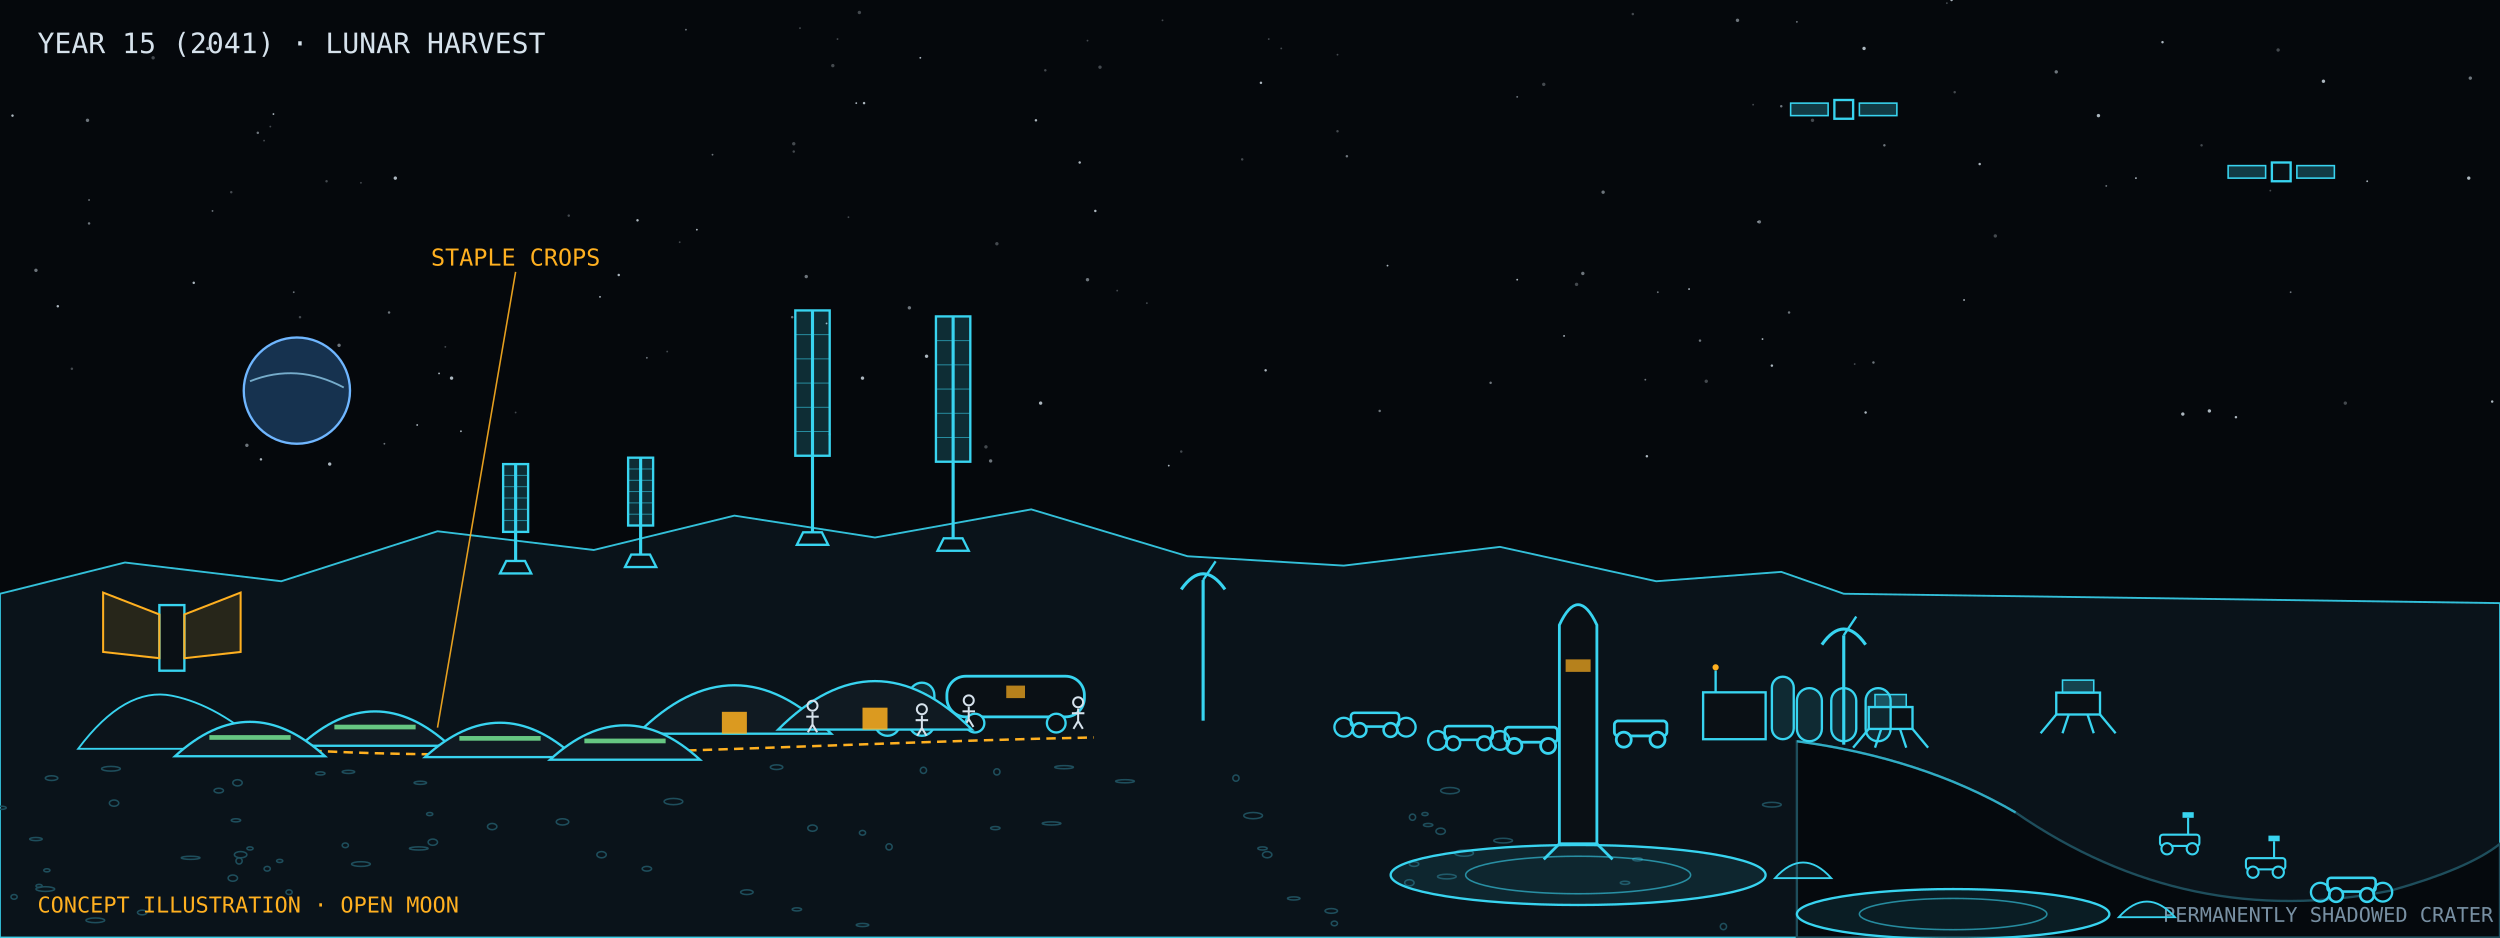
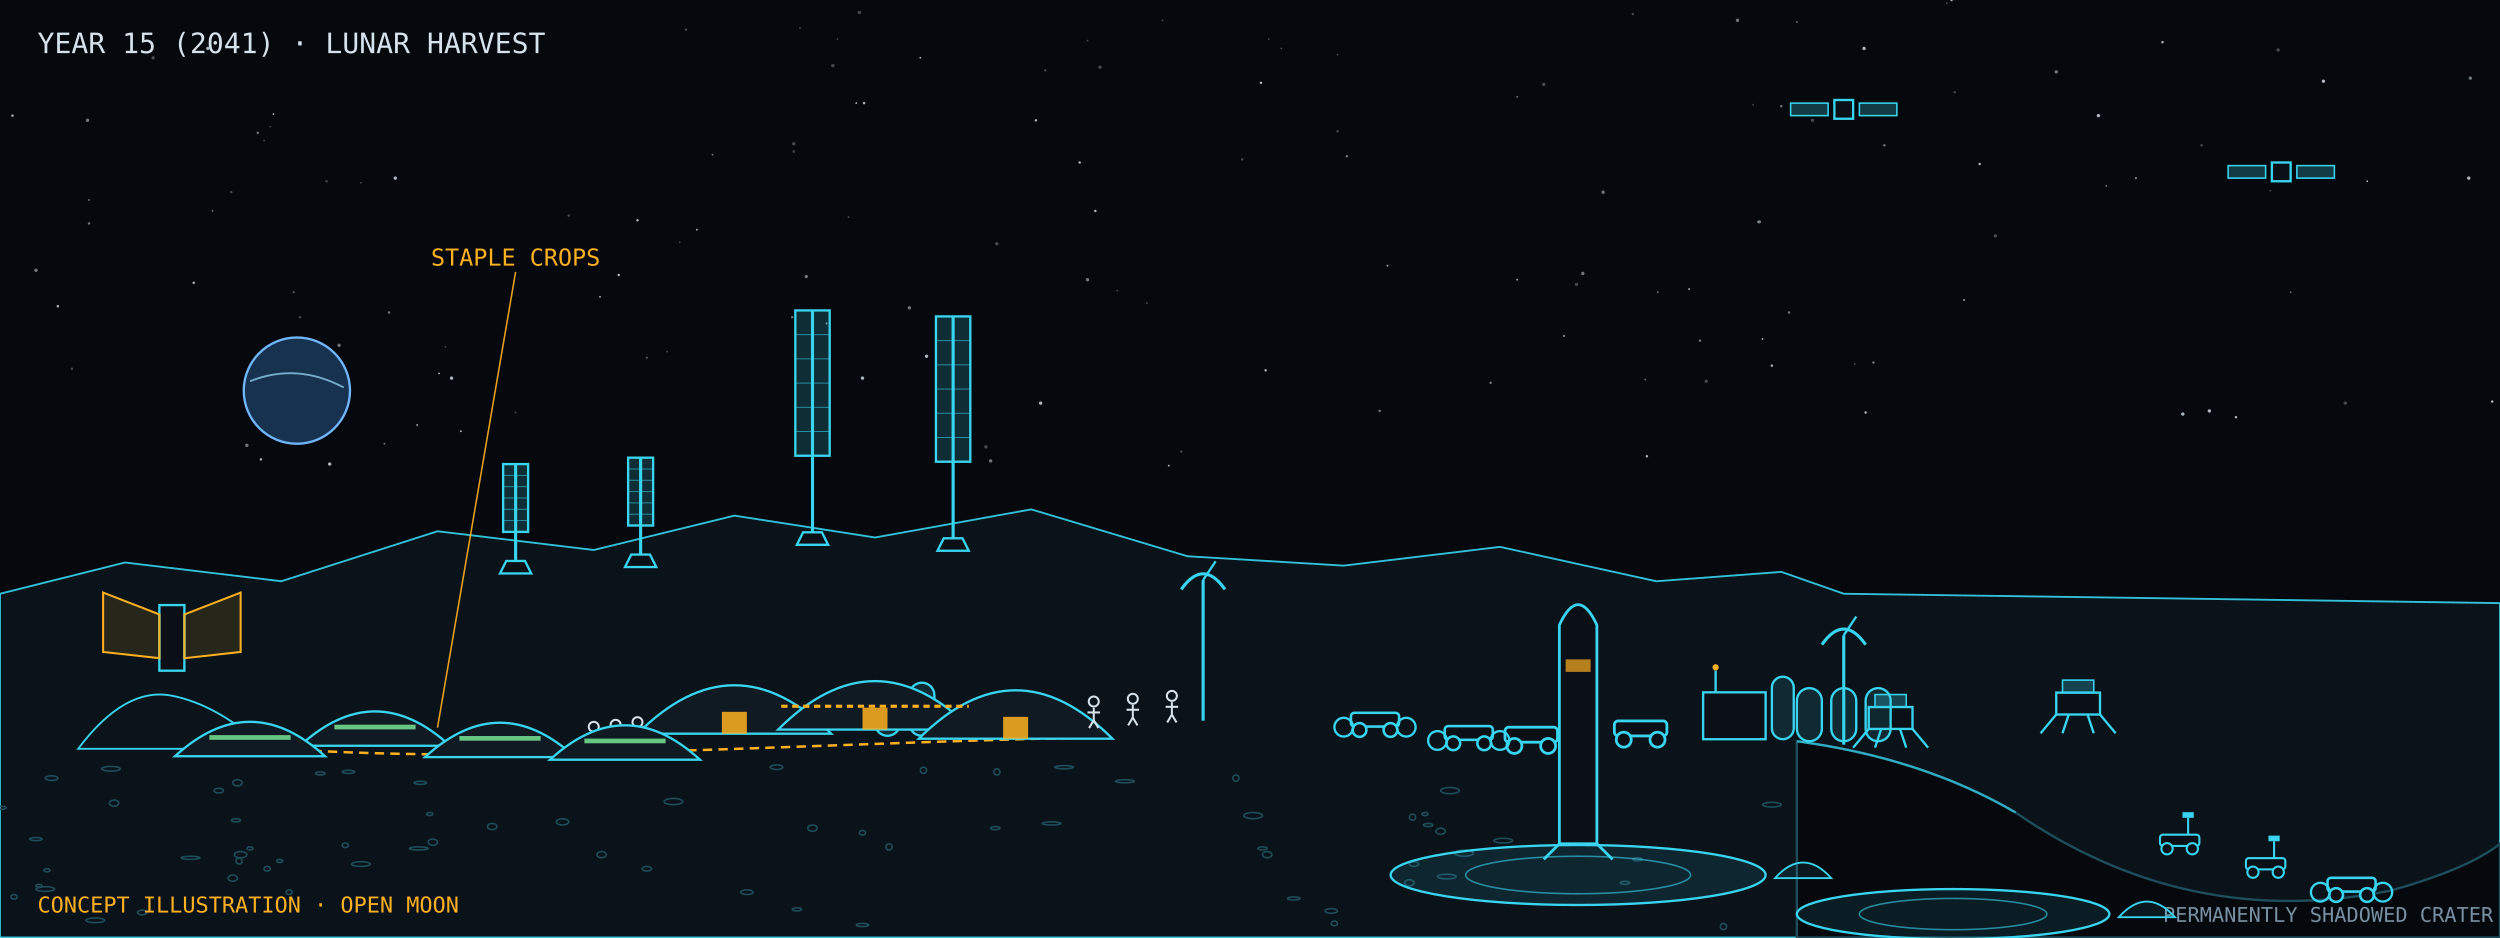
<svg xmlns="http://www.w3.org/2000/svg" viewBox="0 0 1600 600" width="1600" height="600" role="img" aria-label="Concept illustration of the Open Moon base: YEAR 15 (2041) · LUNAR HARVEST">
  <rect width="1600" height="600" fill="#05080c" />
  <circle cx="663" cy="77" r="0.8" fill="#d6e2ec" opacity="0.8" />
  <circle cx="98" cy="37" r="1.1" fill="#d6e2ec" opacity="0.3" />
  <circle cx="748" cy="298" r="0.6" fill="#d6e2ec" opacity="0.8" />
  <circle cx="439" cy="19" r="0.6" fill="#d6e2ec" opacity="0.5" />
  <circle cx="856" cy="35" r="0.6" fill="#d6e2ec" opacity="0.3" />
  <circle cx="1128" cy="217" r="0.6" fill="#d6e2ec" opacity="0.8" />
  <circle cx="253" cy="114" r="1.1" fill="#d6e2ec" opacity="0.8" />
  <circle cx="1193" cy="31" r="1.1" fill="#d6e2ec" opacity="0.8" />
  <circle cx="812" cy="25" r="0.6" fill="#d6e2ec" opacity="0.3" />
  <circle cx="1140" cy="68" r="0.8" fill="#d6e2ec" opacity="0.5" />
  <circle cx="295" cy="276" r="0.6" fill="#d6e2ec" opacity="0.8" />
  <circle cx="631" cy="286" r="1.1" fill="#d6e2ec" opacity="0.3" />
  <circle cx="211" cy="297" r="1.1" fill="#d6e2ec" opacity="0.8" />
  <circle cx="384" cy="190" r="0.6" fill="#d6e2ec" opacity="0.8" />
  <circle cx="1458" cy="32" r="1.1" fill="#d6e2ec" opacity="0.3" />
  <circle cx="1267" cy="105" r="0.8" fill="#d6e2ec" opacity="0.8" />
  <circle cx="1088" cy="218" r="0.8" fill="#d6e2ec" opacity="0.5" />
  <circle cx="1199" cy="232" r="0.8" fill="#d6e2ec" opacity="0.5" />
  <circle cx="508" cy="92" r="1.1" fill="#d6e2ec" opacity="0.3" />
  <circle cx="167" cy="294" r="0.8" fill="#d6e2ec" opacity="0.8" />
  <circle cx="1013" cy="175" r="1.1" fill="#d6e2ec" opacity="0.5" />
  <circle cx="589" cy="37" r="0.6" fill="#d6e2ec" opacity="0.8" />
  <circle cx="856" cy="84" r="0.8" fill="#d6e2ec" opacity="0.3" />
  <circle cx="1001" cy="215" r="0.6" fill="#d6e2ec" opacity="0.8" />
  <circle cx="158" cy="285" r="1.1" fill="#d6e2ec" opacity="0.5" />
  <circle cx="696" cy="179" r="1.1" fill="#d6e2ec" opacity="0.5" />
  <circle cx="1187" cy="233" r="0.6" fill="#d6e2ec" opacity="0.3" />
  <circle cx="552" cy="242" r="1.1" fill="#d6e2ec" opacity="0.8" />
  <circle cx="133" cy="31" r="1.1" fill="#d6e2ec" opacity="0.8" />
  <circle cx="634" cy="295" r="1.1" fill="#d6e2ec" opacity="0.5" />
  <circle cx="582" cy="197" r="1.1" fill="#d6e2ec" opacity="0.5" />
  <circle cx="46" cy="236" r="0.8" fill="#d6e2ec" opacity="0.3" />
  <circle cx="1251" cy="59" r="0.8" fill="#d6e2ec" opacity="0.3" />
  <circle cx="446" cy="147" r="0.6" fill="#d6e2ec" opacity="0.8" />
  <circle cx="507" cy="203" r="0.8" fill="#d6e2ec" opacity="0.5" />
  <circle cx="165" cy="85" r="0.8" fill="#d6e2ec" opacity="0.5" />
  <circle cx="1125" cy="142" r="0.6" fill="#d6e2ec" opacity="0.5" />
  <circle cx="1126" cy="142" r="1.1" fill="#d6e2ec" opacity="0.5" />
  <circle cx="734" cy="194" r="0.6" fill="#d6e2ec" opacity="0.3" />
  <circle cx="169" cy="90" r="0.6" fill="#d6e2ec" opacity="0.3" />
  <circle cx="1348" cy="119" r="0.6" fill="#d6e2ec" opacity="0.5" />
  <circle cx="1206" cy="93" r="0.8" fill="#d6e2ec" opacity="0.5" />
  <circle cx="8" cy="74" r="0.8" fill="#d6e2ec" opacity="0.8" />
  <circle cx="756" cy="289" r="0.8" fill="#d6e2ec" opacity="0.3" />
  <circle cx="1414" cy="263" r="1.1" fill="#d6e2ec" opacity="0.8" />
  <circle cx="1384" cy="27" r="0.8" fill="#d6e2ec" opacity="0.8" />
  <circle cx="1145" cy="200" r="0.8" fill="#d6e2ec" opacity="0.5" />
  <circle cx="807" cy="53" r="0.8" fill="#d6e2ec" opacity="0.8" />
  <circle cx="820" cy="31" r="0.6" fill="#d6e2ec" opacity="0.3" />
  <circle cx="427" cy="225" r="0.6" fill="#d6e2ec" opacity="0.3" />
  <circle cx="696" cy="26" r="0.6" fill="#d6e2ec" opacity="0.3" />
  <circle cx="1160" cy="77" r="1.1" fill="#d6e2ec" opacity="0.3" />
  <circle cx="744" cy="13" r="0.6" fill="#d6e2ec" opacity="0.3" />
  <circle cx="1257" cy="192" r="0.6" fill="#d6e2ec" opacity="0.8" />
  <circle cx="516" cy="177" r="1.1" fill="#d6e2ec" opacity="0.5" />
  <circle cx="971" cy="62" r="0.6" fill="#d6e2ec" opacity="0.5" />
  <circle cx="954" cy="245" r="0.8" fill="#d6e2ec" opacity="0.5" />
  <circle cx="175" cy="73" r="0.6" fill="#d6e2ec" opacity="0.8" />
  <circle cx="701" cy="135" r="0.8" fill="#d6e2ec" opacity="0.8" />
  <circle cx="330" cy="264" r="0.6" fill="#d6e2ec" opacity="0.3" />
  <circle cx="1081" cy="185" r="0.6" fill="#d6e2ec" opacity="0.8" />
  <circle cx="1112" cy="13" r="1.1" fill="#d6e2ec" opacity="0.5" />
  <circle cx="1316" cy="46" r="1.1" fill="#d6e2ec" opacity="0.5" />
  <circle cx="1061" cy="187" r="0.6" fill="#d6e2ec" opacity="0.5" />
  <circle cx="1580" cy="114" r="1.1" fill="#d6e2ec" opacity="0.8" />
  <circle cx="1595" cy="257" r="0.8" fill="#d6e2ec" opacity="0.8" />
  <circle cx="456" cy="99" r="0.6" fill="#d6e2ec" opacity="0.5" />
  <circle cx="1515" cy="116" r="0.6" fill="#d6e2ec" opacity="0.8" />
  <circle cx="1009" cy="182" r="1.1" fill="#d6e2ec" opacity="0.3" />
  <circle cx="57" cy="143" r="0.8" fill="#d6e2ec" opacity="0.5" />
  <circle cx="396" cy="176" r="0.8" fill="#d6e2ec" opacity="0.8" />
  <circle cx="715" cy="186" r="0.6" fill="#d6e2ec" opacity="0.3" />
  <circle cx="209" cy="116" r="0.8" fill="#d6e2ec" opacity="0.3" />
  <circle cx="691" cy="104" r="0.8" fill="#d6e2ec" opacity="0.8" />
  <circle cx="1249" cy="0" r="0.8" fill="#d6e2ec" opacity="0.8" />
  <circle cx="704" cy="43" r="1.1" fill="#d6e2ec" opacity="0.3" />
  <circle cx="795" cy="102" r="0.8" fill="#d6e2ec" opacity="0.3" />
  <circle cx="888" cy="170" r="0.6" fill="#d6e2ec" opacity="0.8" />
  <circle cx="810" cy="237" r="0.8" fill="#d6e2ec" opacity="0.8" />
  <circle cx="173" cy="81" r="0.6" fill="#d6e2ec" opacity="0.3" />
  <circle cx="56" cy="77" r="1.1" fill="#d6e2ec" opacity="0.5" />
  <circle cx="1343" cy="74" r="1.1" fill="#d6e2ec" opacity="0.8" />
  <circle cx="971" cy="179" r="0.6" fill="#d6e2ec" opacity="0.8" />
  <circle cx="1122" cy="67" r="0.6" fill="#d6e2ec" opacity="0.3" />
  <circle cx="1487" cy="52" r="1.1" fill="#d6e2ec" opacity="0.8" />
  <circle cx="285" cy="222" r="0.6" fill="#d6e2ec" opacity="0.3" />
  <circle cx="57" cy="128" r="0.6" fill="#d6e2ec" opacity="0.5" />
  <circle cx="1026" cy="123" r="1.1" fill="#d6e2ec" opacity="0.5" />
  <circle cx="531" cy="278" r="0.8" fill="#d6e2ec" opacity="0.3" />
  <circle cx="124" cy="181" r="0.8" fill="#d6e2ec" opacity="0.8" />
  <circle cx="1194" cy="264" r="0.8" fill="#d6e2ec" opacity="0.8" />
  <circle cx="267" cy="272" r="0.6" fill="#d6e2ec" opacity="0.8" />
  <circle cx="1045" cy="9" r="0.8" fill="#d6e2ec" opacity="0.3" />
  <circle cx="1246" cy="2" r="0.6" fill="#d6e2ec" opacity="0.3" />
  <circle cx="289" cy="242" r="1.1" fill="#d6e2ec" opacity="0.8" />
  <circle cx="246" cy="284" r="0.6" fill="#d6e2ec" opacity="0.5" />
  <circle cx="1397" cy="265" r="1.1" fill="#d6e2ec" opacity="0.8" />
  <circle cx="988" cy="54" r="1.1" fill="#d6e2ec" opacity="0.3" />
  <circle cx="508" cy="97" r="0.8" fill="#d6e2ec" opacity="0.3" />
  <circle cx="1581" cy="50" r="1.1" fill="#d6e2ec" opacity="0.5" />
  <circle cx="1150" cy="14" r="0.6" fill="#d6e2ec" opacity="0.5" />
  <circle cx="666" cy="258" r="1.1" fill="#d6e2ec" opacity="0.8" />
  <circle cx="408" cy="141" r="0.8" fill="#d6e2ec" opacity="0.8" />
  <circle cx="1092" cy="244" r="1.1" fill="#d6e2ec" opacity="0.3" />
  <circle cx="1431" cy="267" r="0.8" fill="#d6e2ec" opacity="0.8" />
  <circle cx="414" cy="229" r="0.6" fill="#d6e2ec" opacity="0.5" />
  <circle cx="249" cy="200" r="0.8" fill="#d6e2ec" opacity="0.5" />
  <circle cx="148" cy="123" r="0.8" fill="#d6e2ec" opacity="0.3" />
  <circle cx="435" cy="155" r="0.6" fill="#d6e2ec" opacity="0.3" />
  <circle cx="1466" cy="187" r="0.6" fill="#d6e2ec" opacity="0.5" />
  <circle cx="281" cy="239" r="0.6" fill="#d6e2ec" opacity="0.8" />
  <circle cx="192" cy="203" r="0.8" fill="#d6e2ec" opacity="0.3" />
  <circle cx="1367" cy="114" r="0.6" fill="#d6e2ec" opacity="0.8" />
  <circle cx="883" cy="263" r="0.8" fill="#d6e2ec" opacity="0.5" />
  <circle cx="862" cy="100" r="0.8" fill="#d6e2ec" opacity="0.5" />
  <circle cx="188" cy="187" r="0.6" fill="#d6e2ec" opacity="0.5" />
  <circle cx="1134" cy="234" r="0.8" fill="#d6e2ec" opacity="0.8" />
  <circle cx="37" cy="196" r="0.8" fill="#d6e2ec" opacity="0.8" />
  <circle cx="1277" cy="151" r="1.1" fill="#d6e2ec" opacity="0.3" />
  <circle cx="231" cy="117" r="0.6" fill="#d6e2ec" opacity="0.3" />
  <circle cx="543" cy="139" r="0.6" fill="#d6e2ec" opacity="0.3" />
  <circle cx="553" cy="66" r="0.8" fill="#d6e2ec" opacity="0.8" />
  <circle cx="529" cy="207" r="0.6" fill="#d6e2ec" opacity="0.8" />
  <circle cx="1054" cy="292" r="0.8" fill="#d6e2ec" opacity="0.8" />
  <circle cx="669" cy="45" r="0.8" fill="#d6e2ec" opacity="0.3" />
  <circle cx="1409" cy="93" r="0.8" fill="#d6e2ec" opacity="0.3" />
  <circle cx="550" cy="8" r="1.1" fill="#d6e2ec" opacity="0.3" />
  <circle cx="533" cy="42" r="1.1" fill="#d6e2ec" opacity="0.3" />
  <circle cx="136" cy="135" r="0.6" fill="#d6e2ec" opacity="0.5" />
  <circle cx="23" cy="173" r="1.1" fill="#d6e2ec" opacity="0.5" />
  <circle cx="548" cy="66" r="0.6" fill="#d6e2ec" opacity="0.8" />
  <circle cx="1453" cy="122" r="0.6" fill="#d6e2ec" opacity="0.3" />
  <circle cx="536" cy="25" r="0.6" fill="#d6e2ec" opacity="0.3" />
  <circle cx="638" cy="156" r="1.1" fill="#d6e2ec" opacity="0.3" />
  <circle cx="593" cy="228" r="1.1" fill="#d6e2ec" opacity="0.8" />
  <circle cx="364" cy="138" r="0.8" fill="#d6e2ec" opacity="0.3" />
  <circle cx="512" cy="18" r="0.6" fill="#d6e2ec" opacity="0.3" />
  <circle cx="1501" cy="258" r="1.1" fill="#d6e2ec" opacity="0.3" />
  <circle cx="1053" cy="243" r="0.6" fill="#d6e2ec" opacity="0.5" />
  <circle cx="217" cy="221" r="1.1" fill="#d6e2ec" opacity="0.5" />
  <circle cx="190" cy="250" r="34" fill="#16324f" stroke="#6fb6ff" stroke-width="1.5" />
  <path d="M160 244 Q190 232 220 248" stroke="#9ee0ff" stroke-width="1.2" fill="none" opacity=".7" />
  <path d="M0 380 L80 360 L180 372 L280 340 L380 352 L470 330 L560 344 L660 326 L760 356 L860 362 L960 350 L1060 372 L1140 366 L1180 380 L1600 386 L1600 600 L0 600Z" fill="#0b141c" stroke="#38d4f0" stroke-width="1.2" opacity=".9" />
  <path d="M0 0 470.0 L20 473.2 L40 476.0 L60 478.1 L80 479.3 L100 479.5 L120 478.8 L140 477.5 L160 476.0 L180 474.5 L200 473.4 L220 473.0 L240 473.3 L260 474.3 L280 475.7 L300 477.2 L320 478.5 L340 479.3 L360 479.2 L380 478.2 L400 476.2 L420 473.5 L440 470.3 L460 467.1 L480 464.2 L500 462.0 L520 460.7 L540 460.3 L560 460.9 L580 462.1 L600 463.7 L620 465.2 L640 466.4 L660 467.0 L680 466.8 L700 466.0 L720 464.6 L740 463.1 L760 461.7 L780 460.9 L800 460.9 L820 461.8 L840 463.6 L860 466.3 L880 469.4 L900 472.6 L920 475.6 L940 477.9 L960 479.3 L980 479.8 L1000 479.3 L1020 478.2 L1040 476.6 L1060 475.0 L1080 473.7 L1100 473.1 L1120 473.1 L1140 473.8 L1160 475.1 L1180 476.6 L1200 478.0 L1220 478.9 L1240 479.0 L1260 478.3 L1280 476.5 L1300 474.0 L1320 470.9 L1340 467.7 L1360 464.6 L1380 462.2 L1400 460.7 L1420 460.1 L1440 460.4 L1460 461.5 L1480 463.1 L1500 464.7 L1520 466.1 L1540 466.9 L1560 467.0 L1580 466.4 L1600 465.2 L1600 600 L0 600Z" fill="#0e1922" stroke="#38d4f0" stroke-width="1.5" />
  <ellipse cx="926" cy="561" rx="6" ry="1.5" fill="none" stroke="#1e4e5c" stroke-width="1" />
  <ellipse cx="1040" cy="565" rx="3" ry="1" fill="none" stroke="#1e4e5c" stroke-width="1" />
  <ellipse cx="1048" cy="550" rx="3" ry="1" fill="none" stroke="#1e4e5c" stroke-width="1" />
  <ellipse cx="914" cy="528" rx="3" ry="1" fill="none" stroke="#1e4e5c" stroke-width="1" />
  <ellipse cx="1103" cy="593" rx="2" ry="2" fill="none" stroke="#1e4e5c" stroke-width="1" />
  <ellipse cx="811" cy="547" rx="3" ry="2" fill="none" stroke="#1e4e5c" stroke-width="1" />
  <ellipse cx="30" cy="557" rx="2" ry="1" fill="none" stroke="#1e4e5c" stroke-width="1" />
  <ellipse cx="73" cy="514" rx="3" ry="2" fill="none" stroke="#1e4e5c" stroke-width="1" />
  <ellipse cx="61" cy="589" rx="6" ry="1.5" fill="none" stroke="#1e4e5c" stroke-width="1" />
  <ellipse cx="902" cy="565" rx="3" ry="2" fill="none" stroke="#1e4e5c" stroke-width="1" />
  <ellipse cx="478" cy="571" rx="4" ry="1.5" fill="none" stroke="#1e4e5c" stroke-width="1" />
  <ellipse cx="9" cy="574" rx="2" ry="1.5" fill="none" stroke="#1e4e5c" stroke-width="1" />
  <ellipse cx="569" cy="542" rx="2" ry="2" fill="none" stroke="#1e4e5c" stroke-width="1" />
  <ellipse cx="520" cy="530" rx="3" ry="2" fill="none" stroke="#1e4e5c" stroke-width="1" />
  <ellipse cx="591" cy="493" rx="2" ry="2" fill="none" stroke="#1e4e5c" stroke-width="1" />
  <ellipse cx="221" cy="541" rx="2" ry="1.5" fill="none" stroke="#1e4e5c" stroke-width="1" />
  <ellipse cx="791" cy="498" rx="2" ry="2" fill="none" stroke="#1e4e5c" stroke-width="1" />
  <ellipse cx="1" cy="517" rx="3" ry="1" fill="none" stroke="#1e4e5c" stroke-width="1" />
  <ellipse cx="962" cy="538" rx="6" ry="1.5" fill="none" stroke="#1e4e5c" stroke-width="1" />
  <ellipse cx="149" cy="562" rx="3" ry="2" fill="none" stroke="#1e4e5c" stroke-width="1" />
  <ellipse cx="552" cy="533" rx="2" ry="1.5" fill="none" stroke="#1e4e5c" stroke-width="1" />
  <ellipse cx="681" cy="491" rx="6" ry="1" fill="none" stroke="#1e4e5c" stroke-width="1" />
  <ellipse cx="275" cy="521" rx="2" ry="1" fill="none" stroke="#1e4e5c" stroke-width="1" />
  <ellipse cx="122" cy="549" rx="6" ry="1" fill="none" stroke="#1e4e5c" stroke-width="1" />
  <ellipse cx="385" cy="547" rx="3" ry="2" fill="none" stroke="#1e4e5c" stroke-width="1" />
  <ellipse cx="268" cy="543" rx="6" ry="1" fill="none" stroke="#1e4e5c" stroke-width="1" />
  <ellipse cx="808" cy="543" rx="3" ry="1" fill="none" stroke="#1e4e5c" stroke-width="1" />
  <ellipse cx="552" cy="592" rx="4" ry="1" fill="none" stroke="#1e4e5c" stroke-width="1" />
  <ellipse cx="431" cy="513" rx="6" ry="2" fill="none" stroke="#1e4e5c" stroke-width="1" />
  <ellipse cx="205" cy="495" rx="3" ry="1" fill="none" stroke="#1e4e5c" stroke-width="1" />
  <ellipse cx="904" cy="523" rx="2" ry="2" fill="none" stroke="#1e4e5c" stroke-width="1" />
  <ellipse cx="673" cy="527" rx="6" ry="1" fill="none" stroke="#1e4e5c" stroke-width="1" />
  <ellipse cx="152" cy="501" rx="3" ry="2" fill="none" stroke="#1e4e5c" stroke-width="1" />
  <ellipse cx="497" cy="491" rx="4" ry="1.5" fill="none" stroke="#1e4e5c" stroke-width="1" />
  <ellipse cx="928" cy="506" rx="6" ry="2" fill="none" stroke="#1e4e5c" stroke-width="1" />
  <ellipse cx="277" cy="539" rx="3" ry="2" fill="none" stroke="#1e4e5c" stroke-width="1" />
  <ellipse cx="315" cy="529" rx="3" ry="2" fill="none" stroke="#1e4e5c" stroke-width="1" />
  <ellipse cx="510" cy="582" rx="3" ry="1" fill="none" stroke="#1e4e5c" stroke-width="1" />
  <ellipse cx="1134" cy="515" rx="6" ry="1.5" fill="none" stroke="#1e4e5c" stroke-width="1" />
  <ellipse cx="160" cy="543" rx="2" ry="1" fill="none" stroke="#1e4e5c" stroke-width="1" />
  <ellipse cx="223" cy="494" rx="4" ry="1" fill="none" stroke="#1e4e5c" stroke-width="1" />
  <ellipse cx="802" cy="522" rx="6" ry="2" fill="none" stroke="#1e4e5c" stroke-width="1" />
  <ellipse cx="1005" cy="527" rx="3" ry="2" fill="none" stroke="#1e4e5c" stroke-width="1" />
  <ellipse cx="140" cy="506" rx="3" ry="1.5" fill="none" stroke="#1e4e5c" stroke-width="1" />
  <ellipse cx="151" cy="525" rx="3" ry="1" fill="none" stroke="#1e4e5c" stroke-width="1" />
  <ellipse cx="33" cy="498" rx="4" ry="1.5" fill="none" stroke="#1e4e5c" stroke-width="1" />
  <ellipse cx="912" cy="521" rx="2" ry="1" fill="none" stroke="#1e4e5c" stroke-width="1" />
  <ellipse cx="360" cy="526" rx="4" ry="2" fill="none" stroke="#1e4e5c" stroke-width="1" />
  <ellipse cx="269" cy="501" rx="4" ry="1" fill="none" stroke="#1e4e5c" stroke-width="1" />
  <ellipse cx="922" cy="532" rx="3" ry="2" fill="none" stroke="#1e4e5c" stroke-width="1" />
  <ellipse cx="71" cy="492" rx="6" ry="1.5" fill="none" stroke="#1e4e5c" stroke-width="1" />
  <ellipse cx="638" cy="494" rx="2" ry="2" fill="none" stroke="#1e4e5c" stroke-width="1" />
  <ellipse cx="153" cy="551" rx="2" ry="2" fill="none" stroke="#1e4e5c" stroke-width="1" />
  <ellipse cx="637" cy="530" rx="3" ry="1" fill="none" stroke="#1e4e5c" stroke-width="1" />
  <ellipse cx="154" cy="547" rx="4" ry="2" fill="none" stroke="#1e4e5c" stroke-width="1" />
  <ellipse cx="91" cy="584" rx="3" ry="1.5" fill="none" stroke="#1e4e5c" stroke-width="1" />
  <ellipse cx="720" cy="500" rx="6" ry="1" fill="none" stroke="#1e4e5c" stroke-width="1" />
  <ellipse cx="854" cy="591" rx="2" ry="1.5" fill="none" stroke="#1e4e5c" stroke-width="1" />
  <ellipse cx="29" cy="569" rx="6" ry="1.5" fill="none" stroke="#1e4e5c" stroke-width="1" />
  <ellipse cx="25" cy="567" rx="2" ry="1" fill="none" stroke="#1e4e5c" stroke-width="1" />
  <ellipse cx="185" cy="571" rx="2" ry="1.5" fill="none" stroke="#1e4e5c" stroke-width="1" />
  <ellipse cx="852" cy="583" rx="4" ry="1.5" fill="none" stroke="#1e4e5c" stroke-width="1" />
  <ellipse cx="937" cy="546" rx="6" ry="2" fill="none" stroke="#1e4e5c" stroke-width="1" />
  <ellipse cx="171" cy="556" rx="2" ry="1.5" fill="none" stroke="#1e4e5c" stroke-width="1" />
  <ellipse cx="179" cy="551" rx="2" ry="1" fill="none" stroke="#1e4e5c" stroke-width="1" />
  <ellipse cx="231" cy="553" rx="6" ry="1.5" fill="none" stroke="#1e4e5c" stroke-width="1" />
  <ellipse cx="23" cy="537" rx="4" ry="1" fill="none" stroke="#1e4e5c" stroke-width="1" />
  <ellipse cx="414" cy="556" rx="3" ry="1.5" fill="none" stroke="#1e4e5c" stroke-width="1" />
  <ellipse cx="905" cy="553" rx="3" ry="1.5" fill="none" stroke="#1e4e5c" stroke-width="1" />
  <ellipse cx="828" cy="575" rx="4" ry="1" fill="none" stroke="#1e4e5c" stroke-width="1" />
  <path d="M1150 474.4 Q1230 485.1 1290 520 Q1400 596 1530 570 Q1580 556 1600 540 L1600 600 L1150 600Z" fill="#05090d" stroke="#1e4e5c" stroke-width="1.5" />
  <path d="M1150 474.4 Q1230 485.1 1290 520" fill="none" stroke="#38d4f0" stroke-width="1.5" opacity=".7" />
  <text x="1490" y="590" fill="#7890a3" font-family="Share Tech Mono, monospace" font-size="13" text-anchor="middle">PERMANENTLY SHADOWED CRATER</text>
  <g transform="translate(1210,478.5094) scale(1.0)">
    <path d="M-14 -26 h28 v14 h-28z" fill="#0a1015" stroke="#38d4f0" stroke-width="1.5" />
    <path d="M-14 -12 L-24 0 M14 -12 L24 0 M-6 -12 L-10 0 M6 -12 L10 0" stroke="#38d4f0" stroke-width="1.5" />
    <rect x="-10" y="-34" width="20" height="8" fill="rgba(56,212,240,.25)" stroke="#38d4f0" stroke-width="1" />
  </g>
  <g transform="translate(1330,469.2811) scale(1.0)">
    <path d="M-14 -26 h28 v14 h-28z" fill="#0a1015" stroke="#38d4f0" stroke-width="1.5" />
    <path d="M-14 -12 L-24 0 M14 -12 L24 0 M-6 -12 L-10 0 M6 -12 L10 0" stroke="#38d4f0" stroke-width="1.5" />
    <rect x="-10" y="-34" width="20" height="8" fill="rgba(56,212,240,.25)" stroke="#38d4f0" stroke-width="1" />
  </g>
  <g transform="translate(1395,545) scale(0.9)">
    <rect x="-14" y="-12" width="28" height="8" rx="2" fill="#0a1015" stroke="#38d4f0" stroke-width="1.5" />
    <circle cx="-9" cy="-2" r="4" fill="#0a1015" stroke="#38d4f0" stroke-width="1.5" />
    <circle cx="9" cy="-2" r="4" fill="#0a1015" stroke="#38d4f0" stroke-width="1.5" />
    <line x1="6" y1="-12" x2="6" y2="-24" stroke="#38d4f0" stroke-width="1.5" />
    <rect x="2" y="-28" width="8" height="4" fill="#38d4f0" />
  </g>
  <g transform="translate(1450,560) scale(0.9)">
    <rect x="-14" y="-12" width="28" height="8" rx="2" fill="#0a1015" stroke="#38d4f0" stroke-width="1.5" />
    <circle cx="-9" cy="-2" r="4" fill="#0a1015" stroke="#38d4f0" stroke-width="1.5" />
    <circle cx="9" cy="-2" r="4" fill="#0a1015" stroke="#38d4f0" stroke-width="1.5" />
    <line x1="6" y1="-12" x2="6" y2="-24" stroke="#38d4f0" stroke-width="1.5" />
    <rect x="2" y="-28" width="8" height="4" fill="#38d4f0" />
  </g>
  <g transform="translate(980,479.7992) scale(1.2)">
    <rect x="-14" y="-12" width="28" height="8" rx="2" fill="#0a1015" stroke="#38d4f0" stroke-width="1.5" />
    <circle cx="-9" cy="-2" r="4" fill="#0a1015" stroke="#38d4f0" stroke-width="1.5" />
    <circle cx="9" cy="-2" r="4" fill="#0a1015" stroke="#38d4f0" stroke-width="1.5" />
  </g>
  <g transform="translate(1050,475.7929) scale(1.2)">
    <rect x="-14" y="-12" width="28" height="8" rx="2" fill="#0a1015" stroke="#38d4f0" stroke-width="1.5" />
    <circle cx="-9" cy="-2" r="4" fill="#0a1015" stroke="#38d4f0" stroke-width="1.5" />
    <circle cx="9" cy="-2" r="4" fill="#0a1015" stroke="#38d4f0" stroke-width="1.5" />
  </g>
  <line x1="330" y1="367.016" x2="330" y2="297.016" stroke="#38d4f0" stroke-width="2" />
  <rect x="322.0" y="297.016" width="16" height="43.4" fill="rgba(56,212,240,.18)" stroke="#38d4f0" stroke-width="1.5" />
  <line x1="322.0" y1="304.249" x2="338.0" y2="304.249" stroke="#38d4f0" stroke-width=".6" opacity=".6" />
  <line x1="322.0" y1="311.483" x2="338.0" y2="311.483" stroke="#38d4f0" stroke-width=".6" opacity=".6" />
  <line x1="322.0" y1="318.716" x2="338.0" y2="318.716" stroke="#38d4f0" stroke-width=".6" opacity=".6" />
  <line x1="322.0" y1="325.949" x2="338.0" y2="325.949" stroke="#38d4f0" stroke-width=".6" opacity=".6" />
  <line x1="322.0" y1="333.183" x2="338.0" y2="333.183" stroke="#38d4f0" stroke-width=".6" opacity=".6" />
  <path d="M320 367.016 L340 367.016 L336 359.016 L324 359.016Z" fill="#0a1015" stroke="#38d4f0" stroke-width="1.5" />
  <line x1="770" y1="461.231" x2="770" y2="371.231" stroke="#38d4f0" stroke-width="2" />
  <path d="M756 377.231 Q770 357.231 784 377.231" fill="none" stroke="#38d4f0" stroke-width="2" />
  <line x1="770" y1="371.231" x2="778 " y2="359.231" stroke="#38d4f0" stroke-width="1.5" />
  <g transform="translate(880,469.3911) scale(1.1)">
    <rect x="-14" y="-12" width="28" height="8" rx="2" fill="#0a1015" stroke="#38d4f0" stroke-width="1.5" />
    <circle cx="-9" cy="-2" r="4" fill="#0a1015" stroke="#38d4f0" stroke-width="1.5" />
    <circle cx="9" cy="-2" r="4" fill="#0a1015" stroke="#38d4f0" stroke-width="1.5" />
  </g>
  <circle cx="900" cy="465.391" r="6" fill="none" stroke="#38d4f0" stroke-width="1.5" />
  <circle cx="860" cy="465.391" r="6" fill="none" stroke="#38d4f0" stroke-width="1.5" />
  <g transform="translate(940,477.9077) scale(1.1)">
    <rect x="-14" y="-12" width="28" height="8" rx="2" fill="#0a1015" stroke="#38d4f0" stroke-width="1.5" />
    <circle cx="-9" cy="-2" r="4" fill="#0a1015" stroke="#38d4f0" stroke-width="1.5" />
    <circle cx="9" cy="-2" r="4" fill="#0a1015" stroke="#38d4f0" stroke-width="1.5" />
  </g>
  <circle cx="960" cy="473.908" r="6" fill="none" stroke="#38d4f0" stroke-width="1.5" />
  <circle cx="920" cy="473.908" r="6" fill="none" stroke="#38d4f0" stroke-width="1.5" />
  <line x1="410" y1="362.918" x2="410" y2="292.918" stroke="#38d4f0" stroke-width="2" />
  <rect x="402.0" y="292.918" width="16" height="43.4" fill="rgba(56,212,240,.18)" stroke="#38d4f0" stroke-width="1.5" />
  <line x1="402.0" y1="300.151" x2="418.0" y2="300.151" stroke="#38d4f0" stroke-width=".6" opacity=".6" />
  <line x1="402.0" y1="307.384" x2="418.0" y2="307.384" stroke="#38d4f0" stroke-width=".6" opacity=".6" />
  <line x1="402.0" y1="314.618" x2="418.0" y2="314.618" stroke="#38d4f0" stroke-width=".6" opacity=".6" />
  <line x1="402.0" y1="321.851" x2="418.0" y2="321.851" stroke="#38d4f0" stroke-width=".6" opacity=".6" />
  <line x1="402.0" y1="329.084" x2="418.0" y2="329.084" stroke="#38d4f0" stroke-width=".6" opacity=".6" />
  <path d="M400 362.918 L420 362.918 L416 354.918 L404 354.918Z" fill="#0a1015" stroke="#38d4f0" stroke-width="1.5" />
  <line x1="520" y1="348.676" x2="520" y2="198.676" stroke="#38d4f0" stroke-width="2" />
  <rect x="509.0" y="198.676" width="22" height="93.0" fill="rgba(56,212,240,.18)" stroke="#38d4f0" stroke-width="1.5" />
  <line x1="509.0" y1="214.176" x2="531.0" y2="214.176" stroke="#38d4f0" stroke-width=".6" opacity=".6" />
  <line x1="509.0" y1="229.676" x2="531.0" y2="229.676" stroke="#38d4f0" stroke-width=".6" opacity=".6" />
  <line x1="509.0" y1="245.176" x2="531.0" y2="245.176" stroke="#38d4f0" stroke-width=".6" opacity=".6" />
  <line x1="509.0" y1="260.676" x2="531.0" y2="260.676" stroke="#38d4f0" stroke-width=".6" opacity=".6" />
  <line x1="509.0" y1="276.176" x2="531.0" y2="276.176" stroke="#38d4f0" stroke-width=".6" opacity=".6" />
  <path d="M510 348.676 L530 348.676 L526 340.676 L514 340.676Z" fill="#0a1015" stroke="#38d4f0" stroke-width="1.5" />
  <line x1="610" y1="352.503" x2="610" y2="202.503" stroke="#38d4f0" stroke-width="2" />
  <rect x="599.0" y="202.503" width="22" height="93.0" fill="rgba(56,212,240,.18)" stroke="#38d4f0" stroke-width="1.5" />
  <line x1="599.0" y1="218.003" x2="621.0" y2="218.003" stroke="#38d4f0" stroke-width=".6" opacity=".6" />
  <line x1="599.0" y1="233.503" x2="621.0" y2="233.503" stroke="#38d4f0" stroke-width=".6" opacity=".6" />
  <line x1="599.0" y1="249.003" x2="621.0" y2="249.003" stroke="#38d4f0" stroke-width=".6" opacity=".6" />
  <line x1="599.0" y1="264.503" x2="621.0" y2="264.503" stroke="#38d4f0" stroke-width=".6" opacity=".6" />
  <line x1="599.0" y1="280.003" x2="621.0" y2="280.003" stroke="#38d4f0" stroke-width=".6" opacity=".6" />
  <path d="M600 352.503 L620 352.503 L616 344.503 L604 344.503Z" fill="#0a1015" stroke="#38d4f0" stroke-width="1.5" />
  <rect x="1174" y="64" width="12" height="12" fill="#0a1015" stroke="#38d4f0" stroke-width="1.5" />
  <rect x="1146" y="66" width="24" height="8" fill="rgba(56,212,240,.25)" stroke="#38d4f0" stroke-width="1" />
  <rect x="1190" y="66" width="24" height="8" fill="rgba(56,212,240,.25)" stroke="#38d4f0" stroke-width="1" />
  <rect x="1454" y="104" width="12" height="12" fill="#0a1015" stroke="#38d4f0" stroke-width="1.5" />
  <rect x="1426" y="106" width="24" height="8" fill="rgba(56,212,240,.25)" stroke="#38d4f0" stroke-width="1" />
  <rect x="1470" y="106" width="24" height="8" fill="rgba(56,212,240,.25)" stroke="#38d4f0" stroke-width="1" />
  <ellipse cx="1010" cy="560" rx="120" ry="19.2" fill="rgba(56,212,240,.10)" stroke="#38d4f0" stroke-width="1.5" />
  <ellipse cx="1010" cy="560" rx="72.0" ry="12.0" fill="none" stroke="#38d4f0" stroke-width="1" opacity=".6" />
  <path d="M1136 562 Q1154 542 1172 562Z" fill="rgba(56,212,240,.08)" stroke="#38d4f0" stroke-width="1.2" />
  <line x1="1180" y1="476.584" x2="1180" y2="406.584" stroke="#38d4f0" stroke-width="2" />
  <path d="M1166 412.584 Q1180 392.584 1194 412.584" fill="none" stroke="#38d4f0" stroke-width="2" />
  <line x1="1180" y1="406.584" x2="1188 " y2="394.584" stroke="#38d4f0" stroke-width="1.5" />
  <path d="M50 479.249 Q80 439.249 110 445.249 T170 479.249Z" fill="#0c141b" stroke="#38d4f0" stroke-width="1.2" />
  <rect x="102" y="387.249" width="16" height="42" fill="#0a1015" stroke="#38d4f0" stroke-width="1.5" />
  <path d="M102 393.249 L66 379.249 L66 417.249 L102 421.249Z M118 393.249 L154 379.249 L154 417.249 L118 421.249Z" fill="rgba(255,176,32,.12)" stroke="#ffb020" stroke-width="1.3" />
  <path d="M150 476.774 C300 491.224 500 475.982 700 471.965" fill="none" stroke="#ffb020" stroke-width="1.6" stroke-dasharray="6 4" />
  <ellipse cx="1250" cy="585" rx="100" ry="16.0" fill="rgba(56,212,240,.10)" stroke="#38d4f0" stroke-width="1.5" />
  <ellipse cx="1250" cy="585" rx="60.0" ry="10.0" fill="none" stroke="#38d4f0" stroke-width="1" opacity=".6" />
  <path d="M1356 587 Q1374 567 1392 587Z" fill="rgba(56,212,240,.08)" stroke="#38d4f0" stroke-width="1.2" />
  <rect x="560" y="436.914" width="16" height="34" rx="8" fill="rgba(56,212,240,.12)" stroke="#38d4f0" stroke-width="1.5" />
  <rect x="582" y="436.914" width="16" height="34" rx="8" fill="rgba(56,212,240,.12)" stroke="#38d4f0" stroke-width="1.5" />
  <rect x="1090" y="443.093" width="40" height="30" fill="#0a1015" stroke="#38d4f0" stroke-width="1.5" />
  <rect x="1134" y="433.093" width="14" height="40" rx="7" fill="rgba(56,212,240,.12)" stroke="#38d4f0" stroke-width="1.5" />
  <line x1="1098" y1="443.093" x2="1098" y2="429.093" stroke="#38d4f0" stroke-width="1.5" />
  <circle cx="1098" cy="427.093" r="2" fill="#ffb020" />
  <rect x="1150" y="440.402" width="16" height="34" rx="8" fill="rgba(56,212,240,.12)" stroke="#38d4f0" stroke-width="1.5" />
  <rect x="1172" y="440.402" width="16" height="34" rx="8" fill="rgba(56,212,240,.12)" stroke="#38d4f0" stroke-width="1.5" />
  <rect x="1194" y="440.402" width="16" height="34" rx="8" fill="rgba(56,212,240,.12)" stroke="#38d4f0" stroke-width="1.5" />
  <g transform="translate(1505,575) scale(1.1)">
    <rect x="-14" y="-12" width="28" height="8" rx="2" fill="#0a1015" stroke="#38d4f0" stroke-width="1.5" />
    <circle cx="-9" cy="-2" r="4" fill="#0a1015" stroke="#38d4f0" stroke-width="1.5" />
    <circle cx="9" cy="-2" r="4" fill="#0a1015" stroke="#38d4f0" stroke-width="1.5" />
  </g>
  <circle cx="1525" cy="571" r="6" fill="none" stroke="#38d4f0" stroke-width="1.5" />
  <circle cx="1485" cy="571" r="6" fill="none" stroke="#38d4f0" stroke-width="1.5" />
-   <rect x="606" y="432.785" width="88" height="26" rx="12" fill="#0a1015" stroke="#38d4f0" stroke-width="1.8" />
-   <circle cx="624" cy="462.785" r="6" fill="#0a1015" stroke="#38d4f0" stroke-width="1.5" />
-   <circle cx="676" cy="462.785" r="6" fill="#0a1015" stroke="#38d4f0" stroke-width="1.5" />
-   <rect x="644" y="438.785" width="12" height="8" fill="#ffb020" opacity=".7" />
-   <path d="M998 540 L998 400 Q1010 374 1022 400 L1022 540Z" fill="#0a1015" stroke="#38d4f0" stroke-width="1.8" />
-   <rect x="1002" y="422" width="16" height="8" fill="#ffb020" opacity=".7" />
-   <path d="M998 540 L988 550 M1022 540 L1032 550" stroke="#38d4f0" stroke-width="1.8" />
-   <circle cx="620" cy="448.246" r="3.2" fill="none" stroke="#d6e2ec" stroke-width="1.3" />
-   <path d="M620 452.246 L620 460.246 M616 455.246 L624 455.246 M620 460.246 L617 465.246 M620 460.246 L623 465.246" stroke="#d6e2ec" stroke-width="1.3" />
-   <circle cx="690" cy="449.465" r="3.2" fill="none" stroke="#d6e2ec" stroke-width="1.3" />
-   <path d="M690 453.465 L690 461.465 M686 456.465 L694 456.465 M690 461.465 L687 466.465 M690 461.465 L693 466.465" stroke="#d6e2ec" stroke-width="1.3" />
  <path d="M408 469.569 Q470 407.569 532 469.569Z" fill="#101a22" stroke="#38d4f0" stroke-width="1.5" />
  <rect x="462" y="455.569" width="16" height="14" fill="#ffb020" opacity=".85" />
  <path d="M498 466.914 Q560 404.914 622 466.914Z" fill="#101a22" stroke="#38d4f0" stroke-width="1.5" />
  <rect x="552" y="452.914" width="16" height="14" fill="#ffb020" opacity=".85" />
-   <circle cx="520" cy="451.676" r="3.2" fill="none" stroke="#d6e2ec" stroke-width="1.3" />
-   <path d="M520 455.676 L520 463.676 M516 458.676 L524 458.676 M520 463.676 L517 468.676 M520 463.676 L523 468.676" stroke="#d6e2ec" stroke-width="1.3" />
-   <circle cx="590" cy="453.906" r="3.2" fill="none" stroke="#d6e2ec" stroke-width="1.3" />
-   <path d="M590 457.906 L590 465.906 M586 460.906 L594 460.906 M590 465.906 L587 470.906 M590 465.906 L593 470.906" stroke="#d6e2ec" stroke-width="1.3" />
+   <path d="M588 472.785 Q650 410.785 712 472.785Z" fill="#101a22" stroke="#38d4f0" stroke-width="1.5" />
+   <rect x="642" y="458.785" width="16" height="14" fill="#ffb020" opacity=".85" />
+   <path d="M500 452.0 H620" stroke="#ffb020" stroke-width="2" stroke-dasharray="4 3" />
+   <path d="M998 540 L998 400 Q1010 374 1022 400 L1022 540Z" fill="#0a1015" stroke="#38d4f0" stroke-width="1.8" />
+   <rect x="1002" y="422" width="16" height="8" fill="#ffb020" opacity=".7" />
+   <path d="M998 540 L988 550 M1022 540 L1032 550" stroke="#38d4f0" stroke-width="1.8" />
+   <circle cx="700" cy="448.965" r="3.2" fill="none" stroke="#d6e2ec" stroke-width="1.3" />
+   <path d="M700 452.965 L700 460.965 M696 455.965 L704 455.965 M700 460.965 L697 465.965 M700 460.965 L703 465.965" stroke="#d6e2ec" stroke-width="1.3" />
+   <circle cx="725" cy="447.247" r="3.2" fill="none" stroke="#d6e2ec" stroke-width="1.3" />
+   <path d="M725 451.247 L725 459.247 M721 454.247 L729 454.247 M725 459.247 L722 464.247 M725 459.247 L728 464.247" stroke="#d6e2ec" stroke-width="1.3" />
+   <circle cx="750" cy="445.372" r="3.2" fill="none" stroke="#d6e2ec" stroke-width="1.3" />
+   <path d="M750 449.372 L750 457.372 M746 452.372 L754 452.372 M750 457.372 L747 462.372 M750 457.372 L753 462.372" stroke="#d6e2ec" stroke-width="1.3" />
+   <circle cx="380" cy="465.182" r="3.2" fill="none" stroke="#d6e2ec" stroke-width="1.3" />
+   <path d="M380 469.182 L380 477.182 M376 472.182 L384 472.182 M380 477.182 L377 482.182 M380 477.182 L383 482.182" stroke="#d6e2ec" stroke-width="1.3" />
+   <circle cx="394" cy="463.889" r="3.2" fill="none" stroke="#d6e2ec" stroke-width="1.3" />
+   <path d="M394 467.889 L394 475.889 M390 470.889 L398 470.889 M394 475.889 L391 480.889 M394 475.889 L397 480.889" stroke="#d6e2ec" stroke-width="1.3" />
+   <circle cx="408" cy="462.189" r="3.2" fill="none" stroke="#d6e2ec" stroke-width="1.3" />
+   <path d="M408 466.189 L408 474.189 M404 469.189 L412 469.189 M408 474.189 L405 479.189 M408 474.189 L411 479.189" stroke="#d6e2ec" stroke-width="1.3" />
  <path d="M192 477.301 Q240 433.301 288 477.301Z" fill="#101a22" stroke="#38d4f0" stroke-width="1.5" />
  <path d="M214 465.301 L266 465.301" stroke="#7cf29a" stroke-width="3" opacity=".8" />
  <path d="M272 484.549 Q320 440.549 368 484.549Z" fill="#101a22" stroke="#38d4f0" stroke-width="1.5" />
  <path d="M294 472.549 L346 472.549" stroke="#7cf29a" stroke-width="3" opacity=".8" />
  <path d="M112 483.98 Q160 439.98 208 483.98Z" fill="#101a22" stroke="#38d4f0" stroke-width="1.5" />
  <path d="M134 471.98 L186 471.98" stroke="#7cf29a" stroke-width="3" opacity=".8" />
  <path d="M352 486.205 Q400 442.205 448 486.205Z" fill="#101a22" stroke="#38d4f0" stroke-width="1.5" />
  <path d="M374 474.205 L426 474.205" stroke="#7cf29a" stroke-width="3" opacity=".8" />
  <line x1="280" y1="465.674" x2="330" y2="174" stroke="#ffb020" stroke-width="1" opacity=".9" />
  <text x="330" y="170" fill="#ffb020" font-family="Share Tech Mono, monospace" font-size="15" text-anchor="middle">STAPLE CROPS</text>
  <text x="24" y="584" fill="#ffb020" font-family="Share Tech Mono, monospace" font-size="14">CONCEPT ILLUSTRATION · OPEN MOON</text>
  <text x="24" y="34" fill="#d6e2ec" font-family="Share Tech Mono, monospace" font-size="18">YEAR 15 (2041) · LUNAR HARVEST</text>
</svg>
